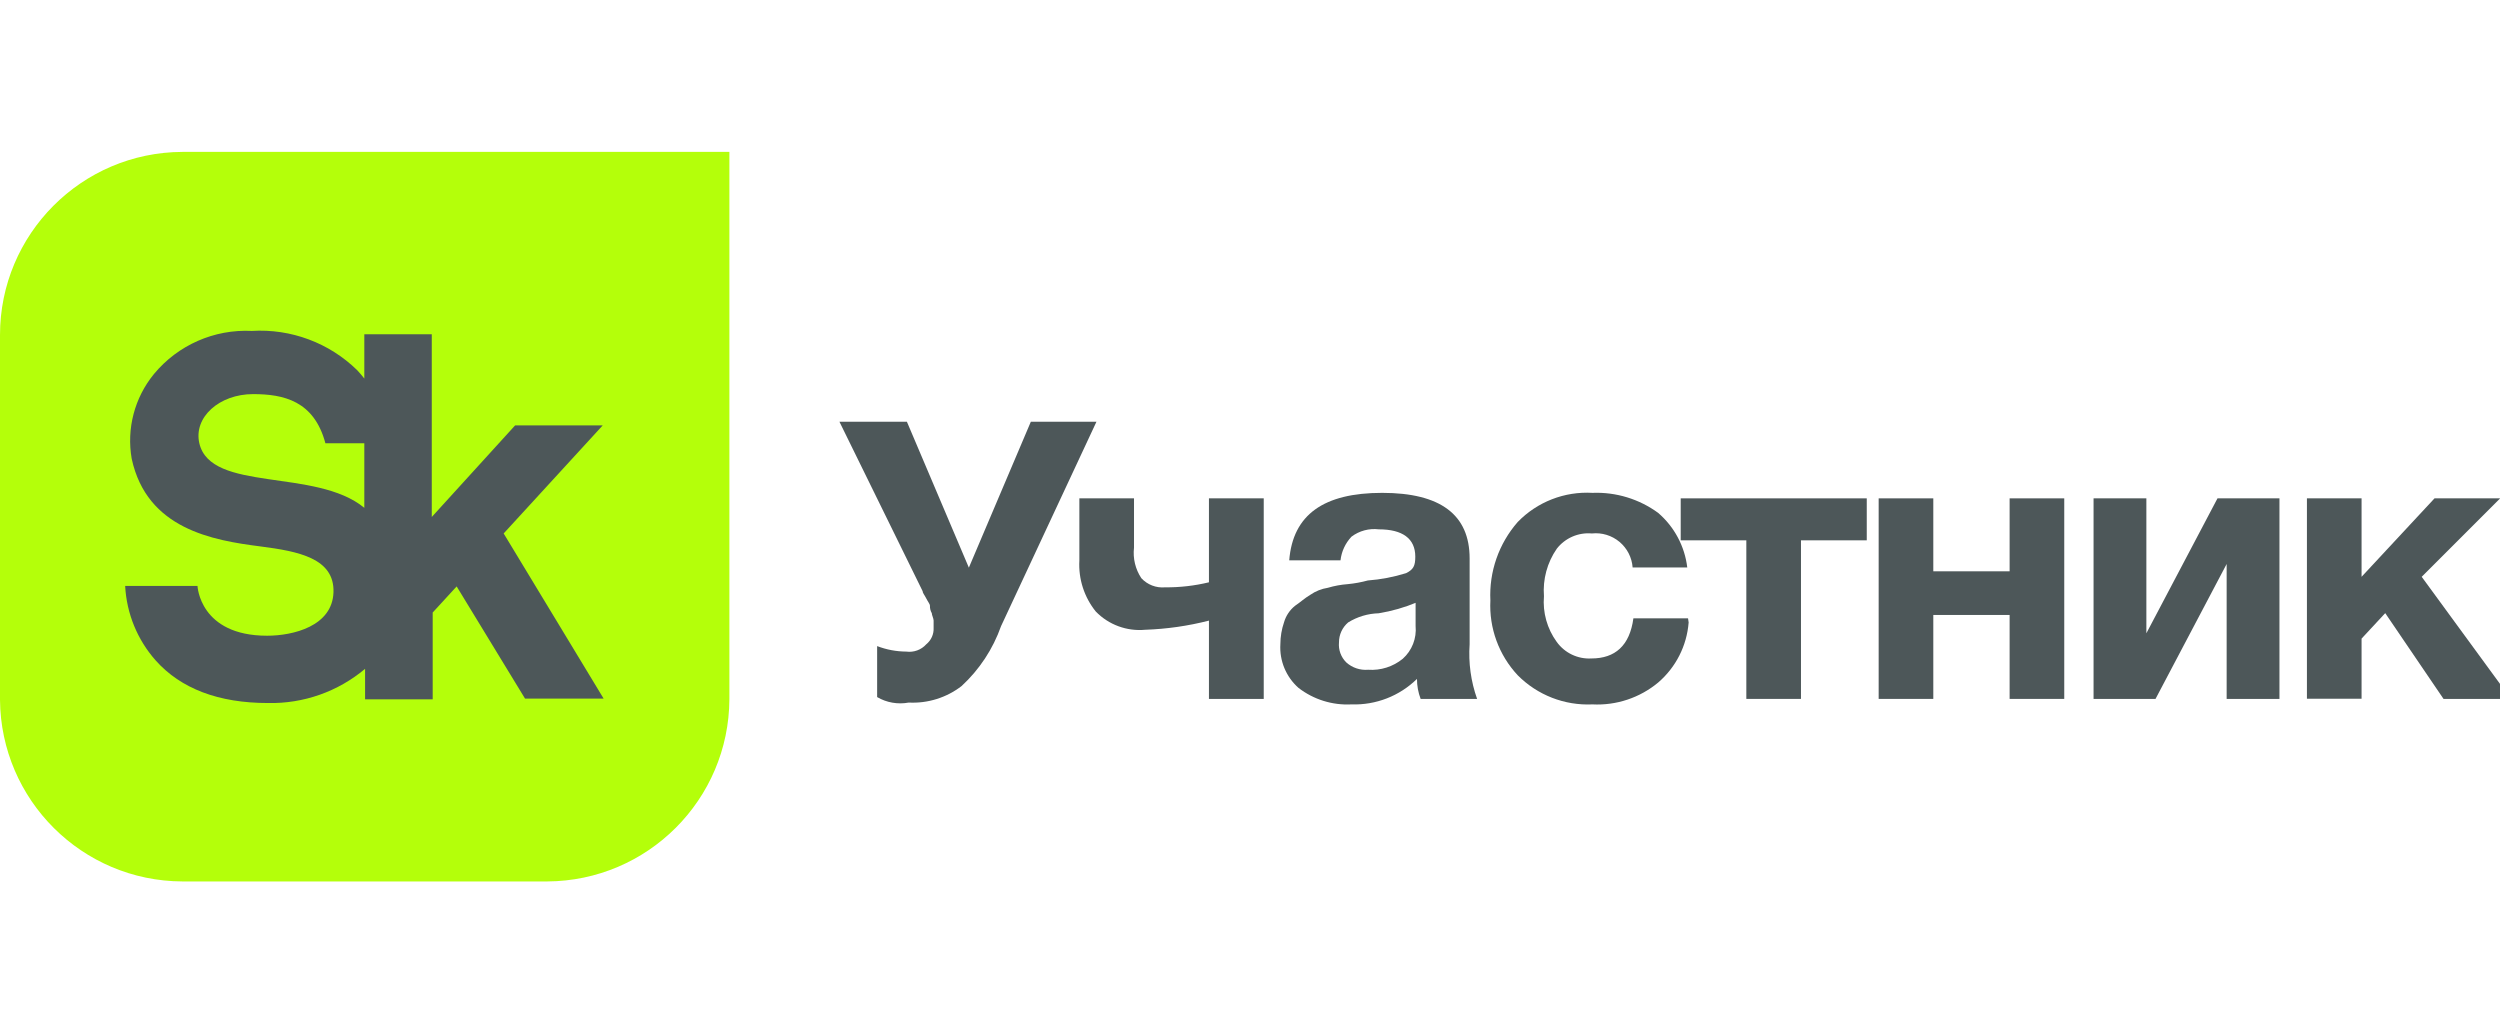
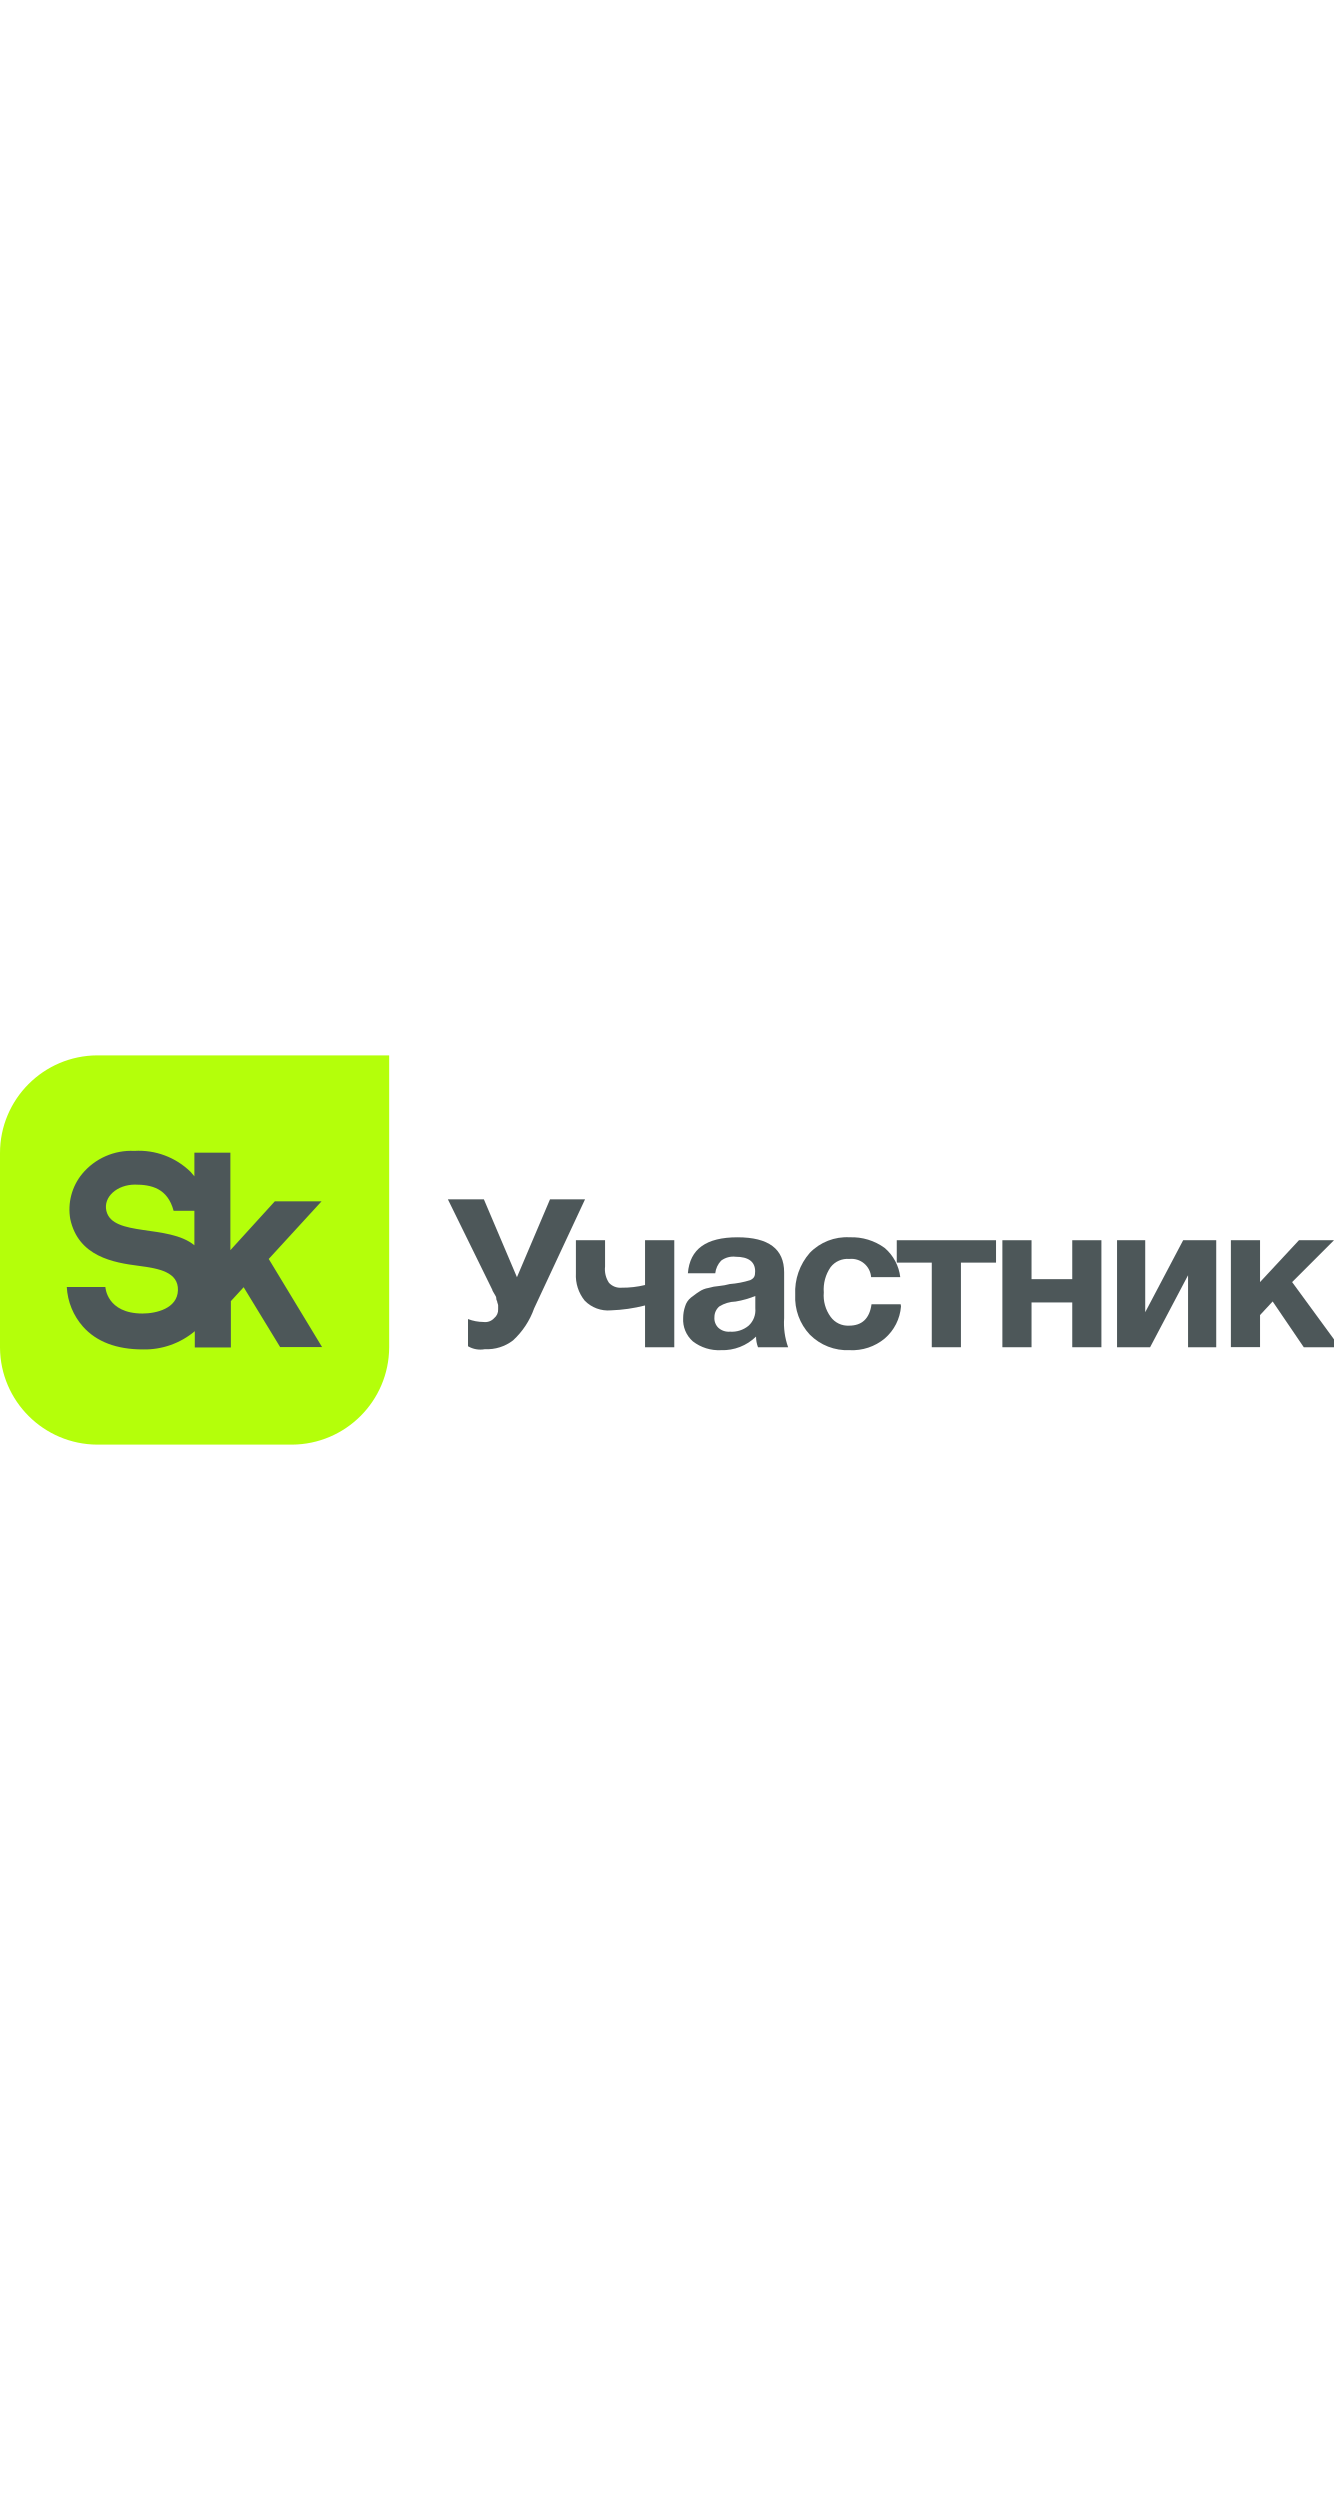
- <svg xmlns="http://www.w3.org/2000/svg" width="40.79mm" height="16.86mm" viewBox="0 0 163.8 47.8">
+ <svg xmlns="http://www.w3.org/2000/svg" width="34px" height="16.86mm" viewBox="0 0 163.8 47.8">
  <g>
    <path d="M11.95,0A12,12,0,0,0,0,12v23.9A12,12,0,0,0,11.95,47.8h23.9A12,12,0,0,0,47.79,35.85V0Z" style="fill: #b4ff0a" />
    <path d="M13.06,19.09c-.39-1.71,1.32-3.22,3.52-3.22,2,0,4,.44,4.74,3.22h2.55v4.23C20.69,20.7,13.81,22.33,13.06,19.09Zm26.43-1.17H33.75l-5.46,6V11.95H23.87v2.9c-.15-.19-.3-.37-.47-.55a9.08,9.08,0,0,0-6.9-2.57,7.82,7.82,0,0,0-6.41,2.82,6.89,6.89,0,0,0-1.46,5.56c1,4.6,5.3,5.34,8.44,5.74,2.47.32,4.85.77,4.78,3s-2.65,2.85-4.35,2.85c-4.42,0-4.56-3.26-4.56-3.26H8.2a8,8,0,0,0,2,4.88c1.65,1.85,4.12,2.79,7.36,2.79a9.56,9.56,0,0,0,6.36-2.24v2h4.43V30.18l1.57-1.71,4.48,7.35h5.15L33,25Z" style="fill: #4d5759" />
    <path d="M57.47,35.72V32.38a5.41,5.41,0,0,0,1.91.36,1.49,1.49,0,0,0,1.31-.48,1.3,1.3,0,0,0,.48-1.08v-.48c0-.12-.12-.36-.12-.48a.9.9,0,0,1-.12-.48c0-.12-.12-.24-.24-.48s-.24-.36-.24-.48L55,17.68h4.42l4.06,9.56,4.06-9.56h4.3L65.59,31.07A9.76,9.76,0,0,1,63,35a5.23,5.23,0,0,1-3.46,1.08A3,3,0,0,1,57.47,35.72Z" style="fill: #4d5759" />
    <path d="M79.21,28.2V22.7H82.8V35.84H79.21V30.71a19.51,19.51,0,0,1-4.18.6,4,4,0,0,1-3.23-1.19,4.89,4.89,0,0,1-1.08-3.35V22.7h3.58v3.23a3,3,0,0,0,.48,2,1.89,1.89,0,0,0,1.55.6A11.78,11.78,0,0,0,79.21,28.2Z" style="fill: #4d5759" />
    <path d="M96.78,35.84h-3.7a3.69,3.69,0,0,1-.24-1.31,5.85,5.85,0,0,1-4.3,1.67,5.23,5.23,0,0,1-3.46-1.08,3.54,3.54,0,0,1-1.19-2.87,4.46,4.46,0,0,1,.24-1.43,2.15,2.15,0,0,1,.72-1.08c.36-.24.6-.48,1-.72A2.77,2.77,0,0,1,87,28.56a6.16,6.16,0,0,1,1.31-.24,7.8,7.8,0,0,0,1.31-.24,11.27,11.27,0,0,0,2.51-.48c.48-.24.6-.48.6-1.08,0-1.19-.84-1.79-2.39-1.79a2.48,2.48,0,0,0-1.79.48,2.7,2.7,0,0,0-.72,1.55H84.47c.24-3,2.27-4.42,6.09-4.42s5.73,1.43,5.73,4.3v5.62A8.83,8.83,0,0,0,96.78,35.84Zm-3.94-6.33a11.11,11.11,0,0,1-2.51.72,4,4,0,0,0-2,.6,1.71,1.71,0,0,0-.6,1.31,1.63,1.63,0,0,0,.48,1.31,1.9,1.9,0,0,0,1.43.48,3.23,3.23,0,0,0,2.27-.72,2.56,2.56,0,0,0,.84-2.15V29.51Z" style="fill: #4d5759" />
    <path d="M110.64,30.83a5.78,5.78,0,0,1-2,3.94,6.24,6.24,0,0,1-4.3,1.43,6.48,6.48,0,0,1-4.9-1.91,6.68,6.68,0,0,1-1.79-4.9,7.27,7.27,0,0,1,1.79-5.14,6.31,6.31,0,0,1,4.9-1.91,6.84,6.84,0,0,1,4.3,1.31,5.59,5.59,0,0,1,1.91,3.58h-3.58A2.42,2.42,0,0,0,104.3,25,2.62,2.62,0,0,0,102,26a4.81,4.81,0,0,0-.84,3.11,4.45,4.45,0,0,0,.84,3,2.62,2.62,0,0,0,2.27,1.08c1.55,0,2.51-.84,2.75-2.63h3.58Z" style="fill: #4d5759" />
    <path d="M122.34,25.45H118V35.84h-3.58V25.45h-4.3V22.7h12.19v2.75Z" style="fill: #4d5759" />
    <path d="M135.25,35.84h-3.58v-5.5h-5v5.5h-3.58V22.7h3.58v4.78h5V22.7h3.58Z" style="fill: #4d5759" />
    <path d="M149.35,35.84h-3.46V27l-4.66,8.84h-4.06V22.7h3.46v8.84l4.66-8.84h4.06Z" style="fill: #4d5759" />
    <path d="M164.52,35.84H160.1l-3.82-5.62-1.55,1.67v3.94h-3.58V22.7h3.58v5.14l4.78-5.14h4.3l-5.14,5.14Z" style="fill: #4d5759" />
  </g>
</svg>
